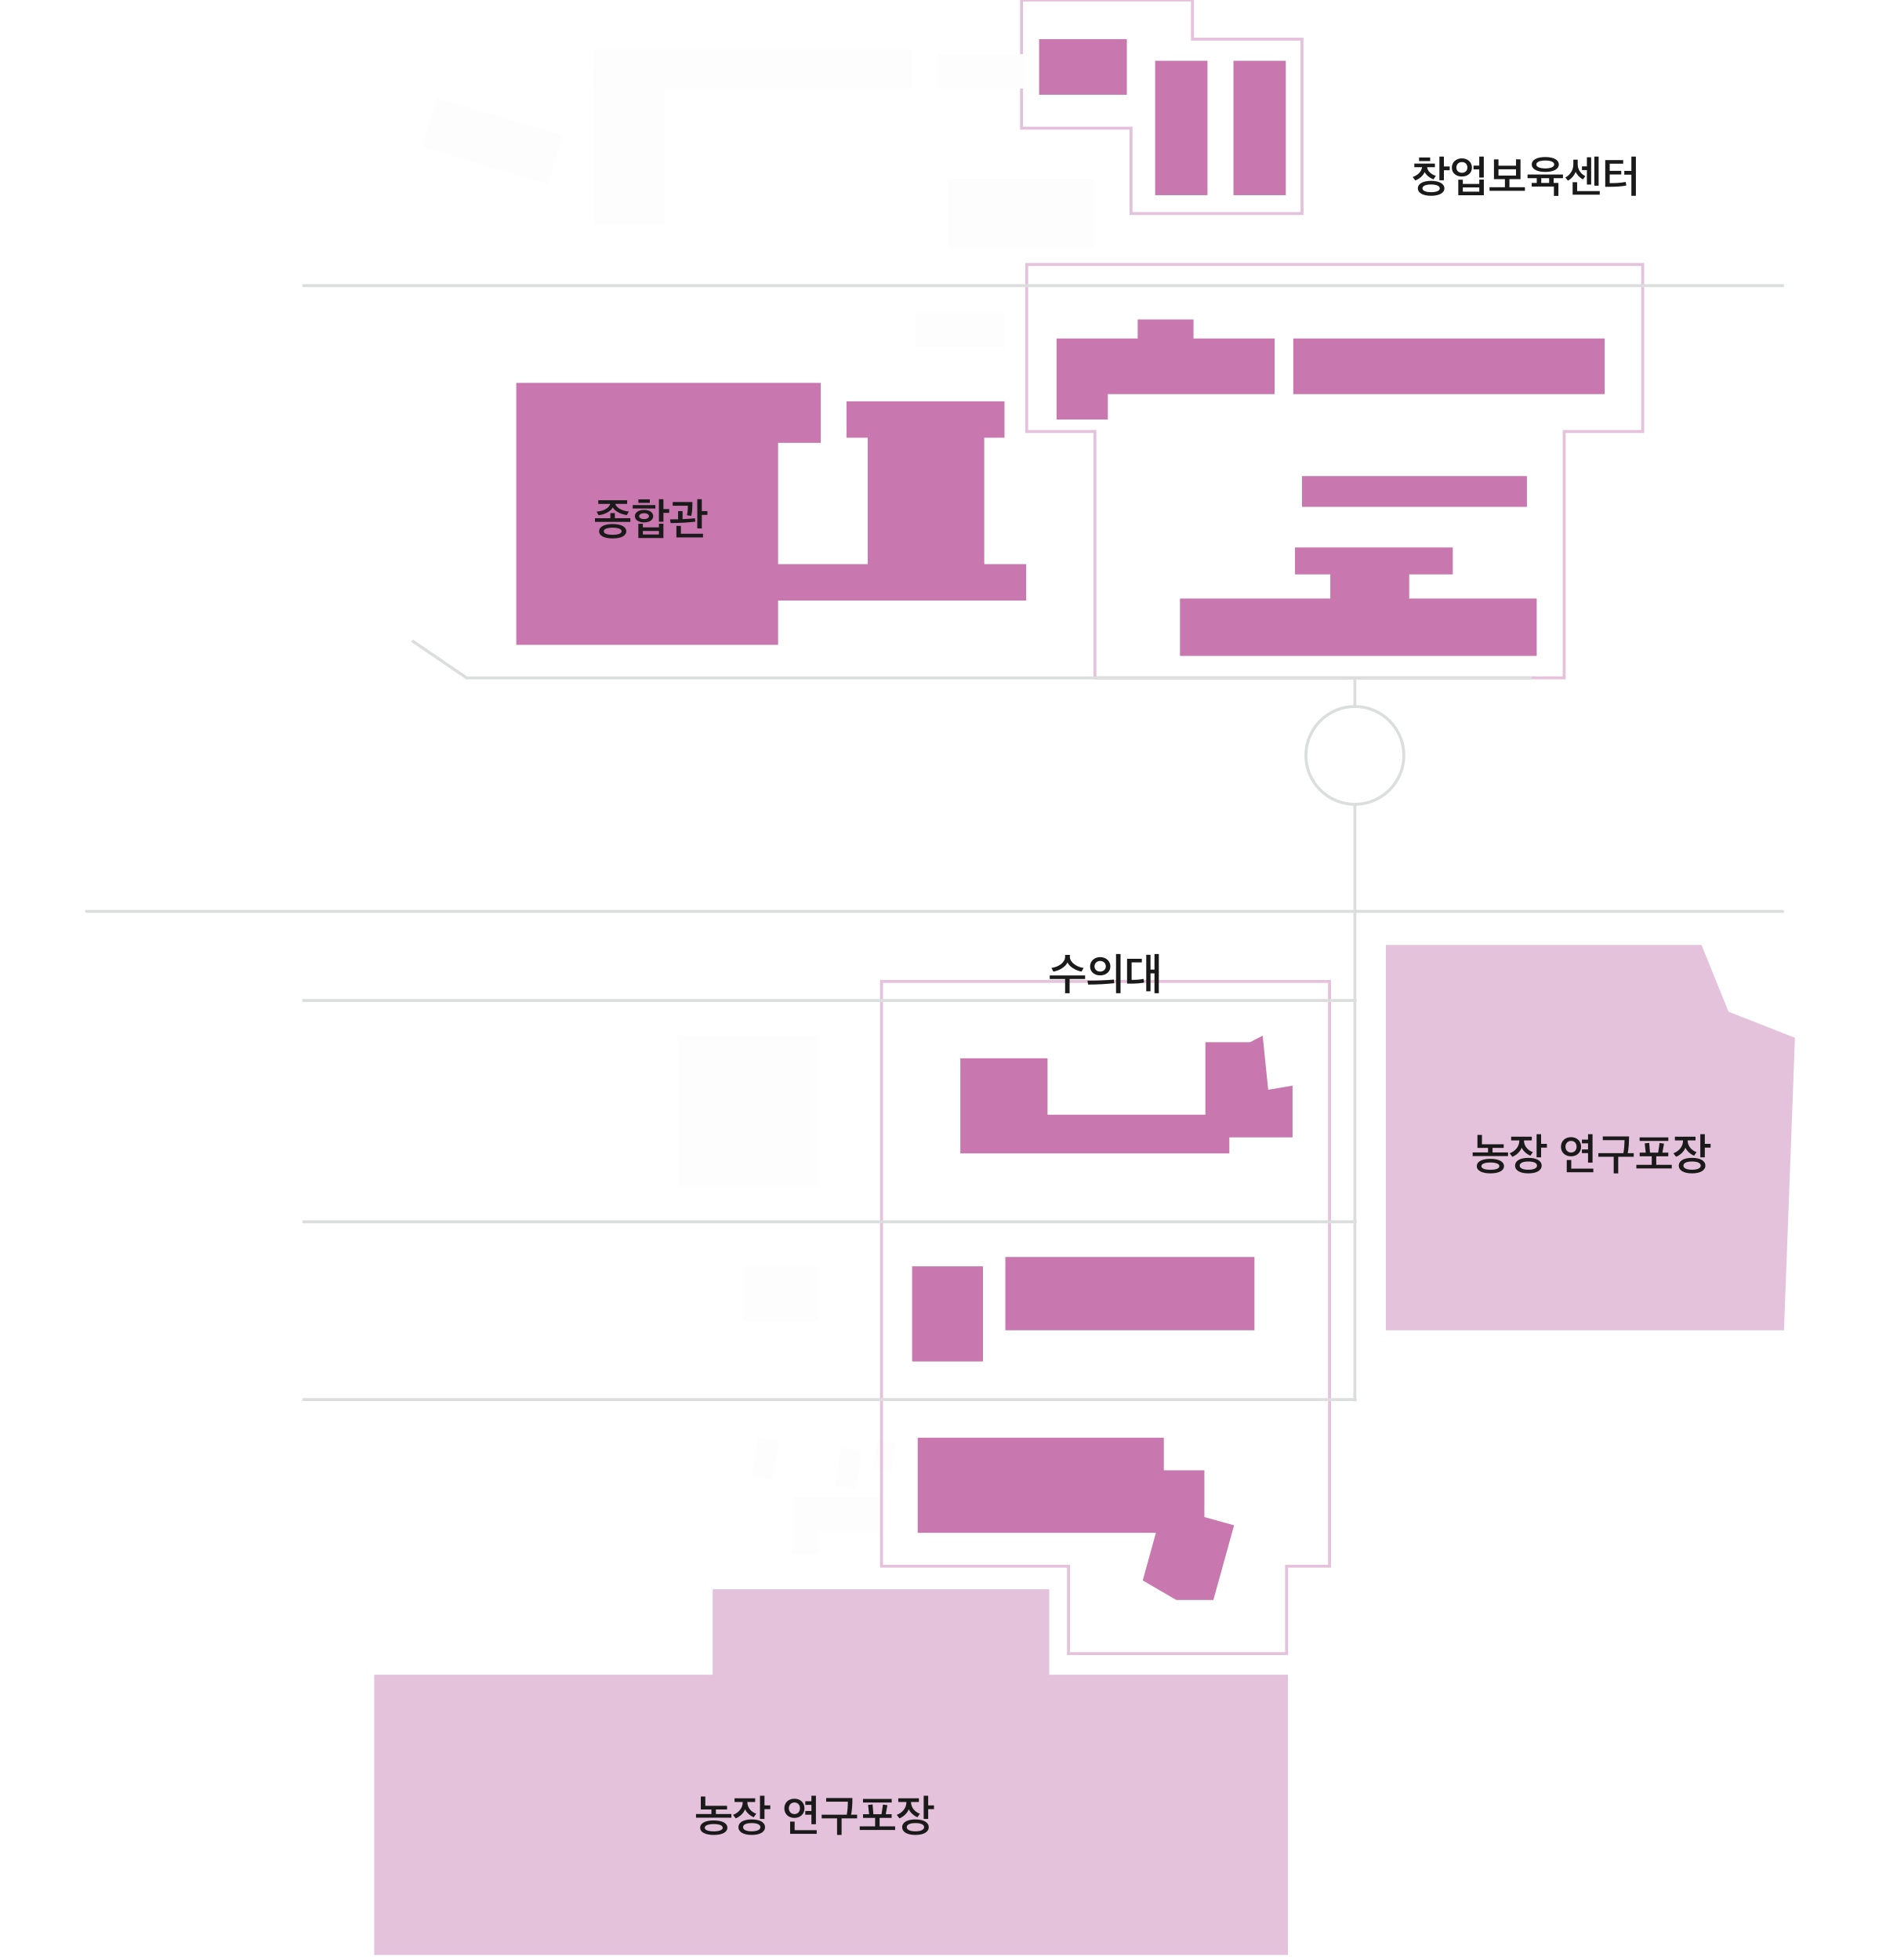
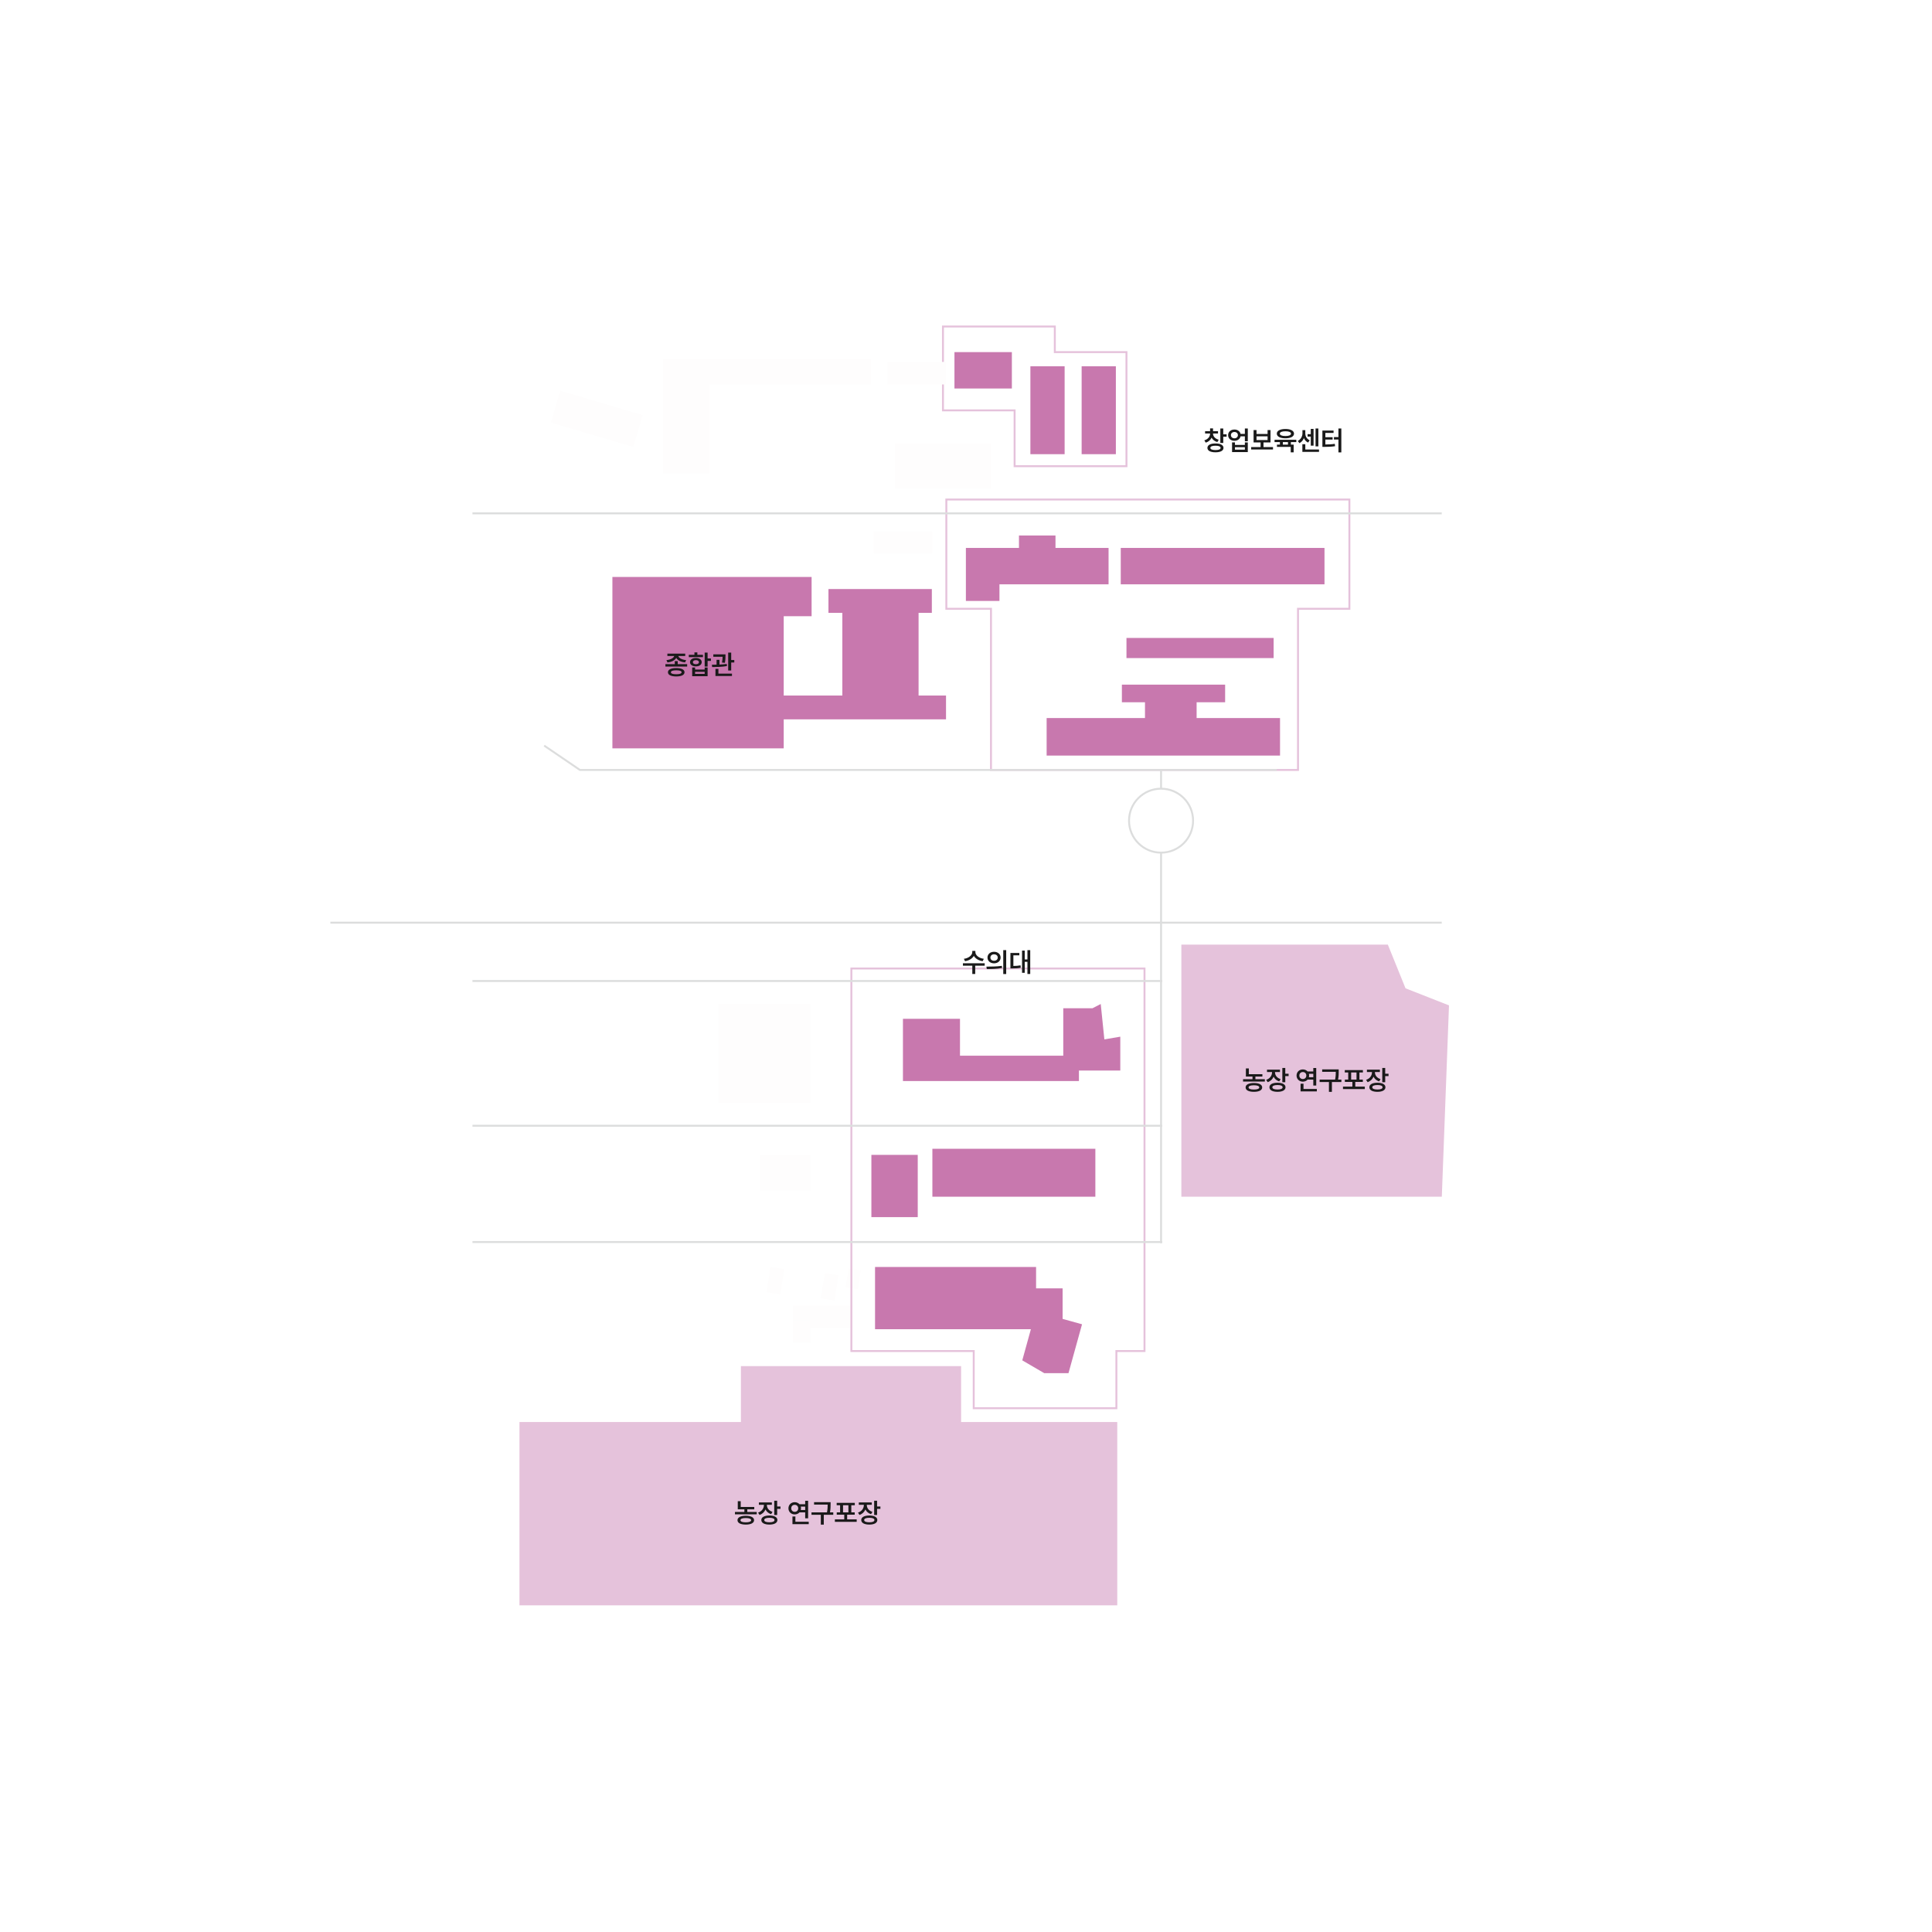
- <svg xmlns="http://www.w3.org/2000/svg" width="332" height="345" viewBox="0 0 332 345" fill="none">
-   <mask id="mask0_814_2705" style="mask-type:alpha" maskUnits="userSpaceOnUse" x="0" y="0" width="332" height="345">
-     <rect width="332" height="345" fill="#D9D9D9" />
+ <svg xmlns="http://www.w3.org/2000/svg" width="1000" height="1000" viewBox="0 0 1000 1000" fill="none">
+   <mask id="mask0_1038_600" style="mask-type:alpha" maskUnits="userSpaceOnUse" x="0" y="0" width="1000" height="1000">
+     <rect width="1000" height="1000" fill="#D9D9D9" />
  </mask>
-   <g mask="url(#mask0_814_2705)">
-     <path d="M155.191 263.477H139.443V269.542H155.191V263.477Z" fill="#FEFDFD" />
-     <path d="M148.029 254.716L146.971 261.507L150.668 262.083L151.726 255.293L148.029 254.716Z" fill="#FEFDFD" />
-     <path d="M154.435 253.505L153.648 258.545L156.923 259.057L157.709 254.016L154.435 253.505Z" fill="#FEFDFD" />
-     <path d="M234.064 275.684V172.749H155.189V275.684H188.113V291.07H226.5V275.684H234.064Z" stroke="#E5C2DB" stroke-width="0.52" stroke-miterlimit="10" />
-     <path d="M229.214 6.893H209.934V0H179.838V22.562H199.115V37.589H229.214V6.893Z" stroke="#E5C2DB" stroke-width="0.52" stroke-miterlimit="10" />
-     <path d="M289.198 75.954V46.553H180.746V75.954H192.757V119.319H275.374V75.954H289.198Z" stroke="#E5C2DB" stroke-width="0.52" stroke-miterlimit="10" />
-     <path d="M125.464 279.742V294.782H65.881V344.11H226.734V294.782H184.715V279.742H125.464Z" fill="#E5C2DB" />
-     <path d="M314.068 234.155H243.984V166.326H299.545L304.304 178.079L316 182.673L314.068 234.155Z" fill="#E5C2DB" />
-     <path d="M212.03 267.034V258.809H204.891V253.062H161.561V269.811H168.699H203.495L201.178 278.186L207.084 281.632H213.614L217.257 268.482L212.03 267.034Z" fill="#C878AE" />
-     <path d="M173.051 222.897H160.578V239.647H173.051V222.897Z" fill="#C878AE" />
-     <path d="M220.843 221.254H176.988V234.155H220.843V221.254Z" fill="#C878AE" />
-     <path d="M144.236 182.302H119.338V208.866H144.236V182.302Z" fill="#FEFDFD" />
-     <path d="M144.236 222.897H130.664V232.514H144.236V222.897Z" fill="#FEFDFD" />
-     <path d="M176.943 55.07H161.195V61.135H176.943V55.07Z" fill="#FEFDFD" />
-     <path d="M180.664 9.529H164.916V15.594H180.664V9.529Z" fill="#FEFDFD" />
-     <path d="M76.859 17.268L74.318 25.838L96.507 32.422L99.048 23.852L76.859 17.268Z" fill="#FEFDFD" />
-     <path d="M192.755 31.487H166.92V43.693H192.755V31.487Z" fill="#FEFDFD" />
-     <path d="M160.462 8.704H104.508V15.596H160.462V8.704Z" fill="#FEFDFD" />
-     <path d="M117.009 12.149H104.508V39.612H117.009V12.149Z" fill="#FEFDFD" />
-     <path d="M144.234 267.419H139.443V273.484H144.234V267.419Z" fill="#FEFDFD" />
-     <path d="M133.427 253.074L132.369 259.864L136.067 260.441L137.125 253.65L133.427 253.074Z" fill="#FEFDFD" />
-     <path d="M268.812 83.802H229.215V89.221H268.812V83.802Z" fill="#C878AE" />
-     <path d="M248.091 105.355V101.107H255.762V96.365H227.983V101.107H234.199V105.355H207.734V115.453H270.535V105.355H248.091Z" fill="#C878AE" />
-     <path d="M282.499 59.581H227.678V69.373H282.499V59.581Z" fill="#C878AE" />
-     <path d="M210.115 56.234H200.288V59.581H195.036H186.008V69.373V73.846H195.036V69.373H224.395V59.581H210.115V56.234Z" fill="#C878AE" />
-     <path d="M198.379 6.89H182.932V16.681H198.379V6.89Z" fill="#C878AE" />
-     <path d="M212.574 10.699H203.361V34.355H212.574V10.699Z" fill="#C878AE" />
-     <path d="M226.363 10.699H217.15V34.355H226.363V10.699Z" fill="#C878AE" />
-     <path d="M227.552 191.094L223.266 191.822L222.289 182.302L220.065 183.447H212.207V196.212H184.417V186.279H169.068V203.028H175.759H184.417H216.422V200.197H227.552V191.094Z" fill="#C878AE" />
-     <path d="M238.521 119.322V124.386M72.529 112.772L82.149 119.322H269.654M314.05 160.419H15M247.138 132.965C247.138 128.212 243.28 124.361 238.521 124.361C233.762 124.361 229.904 128.215 229.904 132.965C229.904 137.715 233.762 141.572 238.521 141.572C243.28 141.572 247.138 137.718 247.138 132.965Z" stroke="#DCDDDD" stroke-width="0.52" stroke-miterlimit="10" />
-     <path d="M314.052 50.277H53.234" stroke="#DCDDDD" stroke-width="0.52" stroke-miterlimit="10" />
-     <path d="M238.832 246.353H53.234" stroke="#DCDDDD" stroke-width="0.52" stroke-miterlimit="10" />
-     <path d="M238.832 215.061H53.234" stroke="#DCDDDD" stroke-width="0.52" stroke-miterlimit="10" />
-     <path d="M238.832 176.109H53.234" stroke="#DCDDDD" stroke-width="0.52" stroke-miterlimit="10" />
-     <path d="M238.52 141.57V246.665" stroke="#DCDDDD" stroke-width="0.52" stroke-miterlimit="10" />
-     <path d="M180.66 99.299H173.275V77.051H176.844V70.643H149.026V77.051H152.759V99.299H136.986V77.953H144.49V67.393H136.986H90.891V77.953V113.509H136.986V105.704H180.66V99.299Z" fill="#C878AE" />
-     <path d="M251.781 28.355H249.824V27.722H251.781V28.355ZM255.217 29.964H254.198V31.732H253.404V27.562H254.198V29.302H255.217V29.964ZM252.778 30.946L252.371 31.572C251.825 31.39 251.104 30.895 250.806 30.284C250.566 30.917 249.86 31.521 249.147 31.762L248.703 31.15C249.503 30.888 250.209 30.313 250.362 29.433H248.987V28.799H252.611V29.433H251.243C251.359 30.204 252.022 30.721 252.778 30.946ZM251.941 32.475C250.981 32.475 250.42 32.744 250.42 33.152C250.42 33.566 250.981 33.828 251.941 33.828C252.909 33.828 253.47 33.566 253.47 33.152C253.47 32.744 252.909 32.475 251.941 32.475ZM254.285 33.152C254.285 33.938 253.419 34.462 251.941 34.462C250.464 34.462 249.605 33.938 249.605 33.152C249.605 32.373 250.464 31.834 251.941 31.834C253.419 31.834 254.285 32.373 254.285 33.152Z" fill="#1A1A1A" />
-     <path d="M260.427 33.734V32.992H257.53V33.734H260.427ZM261.228 34.374H256.73V31.631H257.53V32.373H260.427V31.609H261.228V34.374ZM258.331 29.491C258.331 28.887 257.924 28.53 257.363 28.53C256.81 28.53 256.395 28.901 256.395 29.491C256.395 30.073 256.825 30.415 257.363 30.415C257.909 30.415 258.331 30.073 258.331 29.491ZM259.132 29.505C259.132 30.473 258.367 31.07 257.363 31.07C256.351 31.07 255.595 30.473 255.595 29.505C255.595 28.559 256.351 27.875 257.363 27.875C258.367 27.875 259.132 28.537 259.132 29.505ZM261.22 31.252H260.42V29.818H259.408V29.156H260.42V27.562H261.22V31.252Z" fill="#1A1A1A" />
-     <path d="M266.89 30.903V29.796H263.804V30.903H266.89ZM267.683 31.536H265.732V32.955H268.462V33.588H262.232V32.955H264.939V31.536H263.01V28.057H263.804V29.171H266.89V28.05H267.683V31.536Z" fill="#1A1A1A" />
-     <path d="M271.336 31.361V32.198H272.726V31.361H271.336ZM273.621 28.952C273.621 28.515 273.032 28.253 272.042 28.253C271.059 28.253 270.47 28.515 270.47 28.952C270.47 29.374 271.059 29.643 272.042 29.643C273.01 29.643 273.621 29.374 273.621 28.952ZM274.429 28.952C274.429 29.724 273.57 30.262 272.049 30.262C270.521 30.262 269.662 29.724 269.662 28.952C269.662 28.173 270.521 27.642 272.042 27.642C273.57 27.642 274.429 28.173 274.429 28.952ZM269.655 32.198H270.543V31.361H268.927V30.721H275.157V31.361H273.519V32.198H274.356V34.483H273.563V32.831H269.655V32.198Z" fill="#1A1A1A" />
-     <path d="M279.087 30.997L278.686 31.579C278.191 31.347 277.58 30.735 277.391 30.24C277.209 30.801 276.656 31.478 276.03 31.798C275.884 31.609 275.724 31.427 275.578 31.245C276.415 30.786 276.983 29.949 276.983 28.974V28.108H277.755V28.952C277.755 29.927 278.395 30.663 279.087 30.997ZM280.12 32.489H279.37V29.935H278.504V29.28H279.37V27.686H280.12V32.489ZM281.437 32.686H280.68V27.562H281.437V32.686ZM281.634 34.272H276.859V32.074H277.653V33.632H281.634V34.272Z" fill="#1A1A1A" />
-     <path d="M287.994 34.462H287.201V30.742H285.956V30.087H287.201V27.562H287.994V34.462ZM285.418 30.073V30.713H283.387V32.235C284.304 32.235 285.265 32.213 286.197 32.023L286.313 32.649C285.593 32.809 284.625 32.875 283.322 32.882H282.601V28.181H285.76V28.814H283.387V30.073H285.418Z" fill="#1A1A1A" />
-     <path d="M109.439 93.514C109.439 93.121 108.834 92.881 107.859 92.881C106.891 92.881 106.287 93.121 106.287 93.514C106.287 93.914 106.891 94.133 107.859 94.133C108.834 94.133 109.439 93.914 109.439 93.514ZM110.974 91.862H104.744V91.222H107.452V90.312H108.245V91.222H110.974V91.862ZM110.705 90.035L110.356 90.668C109.3 90.537 108.238 89.97 107.866 89.315C107.546 89.992 106.513 90.559 105.37 90.683L105.028 90.057C106.134 89.984 107.211 89.482 107.422 88.696H105.326V88.055H110.407V88.696H108.318C108.551 89.482 109.759 89.984 110.705 90.035ZM110.254 93.514C110.254 94.286 109.38 94.773 107.866 94.773C106.338 94.773 105.472 94.286 105.472 93.514C105.472 92.743 106.338 92.24 107.859 92.24C109.38 92.24 110.254 92.743 110.254 93.514Z" fill="#1A1A1A" />
-     <path d="M116.003 94.075V93.463H113.172V94.075H116.003ZM116.796 94.708H112.378V92.197H113.172V92.83H116.003V92.182H116.796V94.708ZM117.808 90.268H116.796V91.833H116.003V87.866H116.796V89.606H117.808V90.268ZM112.386 88.514V87.895H114.402V88.514H112.386ZM114.249 90.858C114.249 90.53 113.834 90.326 113.39 90.326C112.939 90.326 112.517 90.53 112.517 90.858C112.517 91.185 112.946 91.374 113.39 91.374C113.834 91.374 114.249 91.185 114.249 90.858ZM114.991 90.858C114.991 91.491 114.373 91.957 113.39 91.957C112.4 91.957 111.774 91.491 111.774 90.858C111.774 90.217 112.393 89.751 113.39 89.751C114.373 89.751 114.991 90.217 114.991 90.858ZM115.377 89.511H111.388V88.907H115.377V89.511Z" fill="#1A1A1A" />
-     <path d="M124.539 90.625H123.55V93.012H122.756V87.866H123.55V89.97H124.539V90.625ZM123.761 94.591H119.081V92.568H119.874V93.951H123.761V94.591ZM122.349 91.222L122.414 91.818C121.104 91.993 119.561 92.058 118.069 92.073L117.953 91.418C118.36 91.418 118.877 91.425 119.379 91.411V89.97H120.165V91.382H120.18C120.871 91.36 121.861 91.287 122.349 91.222ZM118.433 88.368H121.897C121.89 89.409 121.854 90.224 121.694 90.807L120.937 90.698C121.039 90.275 121.104 89.606 121.097 89.016H118.433V88.368Z" fill="#1A1A1A" />
-     <path d="M190.771 170.371L190.407 171.019C189.388 170.844 188.268 170.174 187.926 169.403C187.62 170.174 186.499 170.837 185.451 171.026L185.102 170.371C186.324 170.233 187.511 169.425 187.511 168.428V168.086H188.348V168.428C188.348 169.425 189.658 170.269 190.771 170.371ZM188.304 174.832H187.511V172.329H184.803V171.695H191.033V172.329H188.304V174.832Z" fill="#1A1A1A" />
-     <path d="M196.091 172.423L196.149 173.064C194.672 173.224 193.187 173.297 191.564 173.304L191.448 172.62C192.175 172.627 192.932 172.627 193.733 172.583C194.723 172.54 195.494 172.489 196.091 172.423ZM197.27 167.925V174.825H196.477V167.925H197.27ZM194.679 170.109C194.679 169.512 194.228 169.148 193.675 169.148C193.136 169.148 192.685 169.541 192.685 170.109C192.685 170.662 193.143 171.019 193.675 171.019C194.213 171.019 194.679 170.662 194.679 170.109ZM195.48 170.116C195.48 171.07 194.686 171.688 193.675 171.688C192.67 171.688 191.906 171.055 191.906 170.116C191.906 169.17 192.678 168.471 193.675 168.471C194.694 168.471 195.48 169.148 195.48 170.116Z" fill="#1A1A1A" />
-     <path d="M201.316 172.307L201.418 172.947C200.843 173.078 199.948 173.137 199.111 173.137H198.419V168.762H201.018V169.403C200.421 169.403 199.81 169.396 199.22 169.396V172.481C200.086 172.481 200.792 172.423 201.316 172.307ZM204.009 174.825H203.245V171.332H202.546V174.49H201.796V168.064H202.546V170.669H203.245V167.925H204.009V174.825Z" fill="#1A1A1A" />
-     <path d="M263.96 205.27C263.96 204.863 263.356 204.623 262.373 204.623C261.405 204.623 260.794 204.863 260.794 205.27C260.794 205.678 261.405 205.904 262.373 205.904C263.356 205.904 263.96 205.678 263.96 205.27ZM264.724 202.053H262.759V202.854H265.488V203.495H259.258V202.854H261.966V202.053H260.102V199.768H260.896V201.413H264.724V202.053ZM264.775 205.263C264.775 206.035 263.916 206.537 262.38 206.537C260.845 206.537 259.986 206.035 259.986 205.263C259.986 204.492 260.845 203.982 262.373 203.982C263.916 203.982 264.775 204.492 264.775 205.263Z" fill="#1A1A1A" />
-     <path d="M270.59 205.176C270.59 204.71 270.022 204.448 269.054 204.448C268.1 204.448 267.54 204.71 267.54 205.176C267.54 205.627 268.1 205.896 269.054 205.896C270.022 205.896 270.59 205.627 270.59 205.176ZM272.329 202.003H271.31V203.72H270.517V199.637H271.31V201.34H272.329V202.003ZM266.041 200.736V200.081H269.672V200.736H268.29V200.758C268.29 201.777 269.054 202.541 269.854 202.796L269.418 203.422C268.843 203.196 268.18 202.65 267.882 202.01C267.678 202.679 266.943 203.356 266.244 203.618L265.779 203C266.747 202.643 267.474 201.813 267.474 200.794V200.736H266.041ZM271.405 205.176C271.405 205.998 270.539 206.537 269.054 206.537C267.584 206.537 266.725 205.998 266.725 205.176C266.725 204.339 267.584 203.807 269.054 203.807C270.539 203.807 271.405 204.339 271.405 205.176Z" fill="#1A1A1A" />
-     <path d="M277.556 201.85C277.556 201.246 277.185 200.823 276.581 200.823C275.991 200.823 275.598 201.267 275.598 201.85C275.598 202.417 275.991 202.869 276.581 202.869C277.185 202.869 277.556 202.417 277.556 201.85ZM278.349 201.85C278.349 202.832 277.636 203.538 276.581 203.538C275.526 203.538 274.805 202.839 274.805 201.857C274.805 200.874 275.518 200.161 276.581 200.161C277.636 200.161 278.349 200.867 278.349 201.85ZM280.504 206.34H275.824V204.186H276.617V205.7H280.504V206.34ZM278.488 202.97L278.502 202.323H279.572V201.246H278.502L278.488 200.598H279.572V199.637H280.365V204.644H279.572V202.97H278.488Z" fill="#1A1A1A" />
-     <path d="M282.17 200.037H286.791C286.791 201.187 286.726 202.155 286.559 202.978H287.614V203.618H284.885V206.537H284.091V203.618H281.384V202.978H285.794C285.925 202.366 285.984 201.486 285.991 200.685H282.17V200.037Z" fill="#1A1A1A" />
-     <path d="M293.705 200.831H288.654V200.198H293.705V200.831ZM293.698 203.531H291.58V205.03H294.309V205.663H288.079V205.03H290.787V203.531H288.661V202.89H289.731L289.549 201.253L290.343 201.173L290.481 202.89H291.915L292.169 201.187L292.948 201.304L292.664 202.89H293.698V203.531Z" fill="#1A1A1A" />
-     <path d="M299.411 205.176C299.411 204.71 298.843 204.448 297.875 204.448C296.921 204.448 296.361 204.71 296.361 205.176C296.361 205.627 296.921 205.896 297.875 205.896C298.843 205.896 299.411 205.627 299.411 205.176ZM301.15 202.003H300.131V203.72H299.338V199.637H300.131V201.34H301.15V202.003ZM294.862 200.736V200.081H298.493V200.736H297.111V200.758C297.111 201.777 297.875 202.541 298.675 202.796L298.239 203.422C297.664 203.196 297.001 202.65 296.703 202.01C296.499 202.679 295.764 203.356 295.065 203.618L294.6 203C295.568 202.643 296.295 201.813 296.295 200.794V200.736H294.862ZM300.226 205.176C300.226 205.998 299.36 206.537 297.875 206.537C296.405 206.537 295.546 205.998 295.546 205.176C295.546 204.339 296.405 203.807 297.875 203.807C299.36 203.807 300.226 204.339 300.226 205.176Z" fill="#1A1A1A" />
-     <path d="M127.235 321.72C127.235 321.312 126.631 321.072 125.649 321.072C124.681 321.072 124.069 321.312 124.069 321.72C124.069 322.128 124.681 322.353 125.649 322.353C126.631 322.353 127.235 322.128 127.235 321.72ZM128 318.503H126.035V319.304H128.764V319.944H122.534V319.304H125.241V318.503H123.378V316.218H124.171V317.863H128V318.503ZM128.051 321.713C128.051 322.484 127.192 322.986 125.656 322.986C124.12 322.986 123.262 322.484 123.262 321.713C123.262 320.941 124.12 320.432 125.649 320.432C127.192 320.432 128.051 320.941 128.051 321.713Z" fill="#1A1A1A" />
-     <path d="M133.865 321.625C133.865 321.16 133.298 320.898 132.33 320.898C131.376 320.898 130.816 321.16 130.816 321.625C130.816 322.077 131.376 322.346 132.33 322.346C133.298 322.346 133.865 322.077 133.865 321.625ZM135.605 318.452H134.586V320.17H133.792V316.087H134.586V317.79H135.605V318.452ZM129.316 317.186V316.531H132.948V317.186H131.565V317.208C131.565 318.227 132.33 318.991 133.13 319.245L132.693 319.871C132.118 319.646 131.456 319.1 131.158 318.459C130.954 319.129 130.219 319.806 129.52 320.068L129.054 319.449C130.022 319.093 130.75 318.263 130.75 317.244V317.186H129.316ZM134.68 321.625C134.68 322.448 133.814 322.986 132.33 322.986C130.859 322.986 130.001 322.448 130.001 321.625C130.001 320.788 130.859 320.257 132.33 320.257C133.814 320.257 134.68 320.788 134.68 321.625Z" fill="#1A1A1A" />
-     <path d="M140.832 318.299C140.832 317.695 140.461 317.273 139.856 317.273C139.267 317.273 138.874 317.717 138.874 318.299C138.874 318.867 139.267 319.318 139.856 319.318C140.461 319.318 140.832 318.867 140.832 318.299ZM141.625 318.299C141.625 319.282 140.912 319.988 139.856 319.988C138.801 319.988 138.081 319.289 138.081 318.307C138.081 317.324 138.794 316.611 139.856 316.611C140.912 316.611 141.625 317.317 141.625 318.299ZM143.779 322.79H139.1V320.636H139.893V322.149H143.779V322.79ZM141.763 319.42L141.778 318.772H142.848V317.695H141.778L141.763 317.047H142.848V316.087H143.641V321.094H142.848V319.42H141.763Z" fill="#1A1A1A" />
-     <path d="M145.446 316.487H150.067C150.067 317.637 150.002 318.605 149.834 319.427H150.89V320.068H148.16V322.986H147.367V320.068H144.659V319.427H149.07C149.201 318.816 149.259 317.935 149.267 317.135H145.446V316.487Z" fill="#1A1A1A" />
-     <path d="M156.981 317.28H151.93V316.647H156.981V317.28ZM156.973 319.981H154.856V321.48H157.585V322.113H151.355V321.48H154.062V319.981H151.937V319.34H153.007L152.825 317.702L153.618 317.622L153.757 319.34H155.19L155.445 317.637L156.224 317.753L155.94 319.34H156.973V319.981Z" fill="#1A1A1A" />
-     <path d="M162.686 321.625C162.686 321.16 162.118 320.898 161.151 320.898C160.197 320.898 159.637 321.16 159.637 321.625C159.637 322.077 160.197 322.346 161.151 322.346C162.118 322.346 162.686 322.077 162.686 321.625ZM164.426 318.452H163.407V320.17H162.613V316.087H163.407V317.79H164.426V318.452ZM158.137 317.186V316.531H161.769V317.186H160.386V317.208C160.386 318.227 161.151 318.991 161.951 319.245L161.514 319.871C160.939 319.646 160.277 319.1 159.979 318.459C159.775 319.129 159.04 319.806 158.341 320.068L157.875 319.449C158.843 319.093 159.571 318.263 159.571 317.244V317.186H158.137ZM163.501 321.625C163.501 322.448 162.635 322.986 161.151 322.986C159.68 322.986 158.822 322.448 158.822 321.625C158.822 320.788 159.68 320.257 161.151 320.257C162.635 320.257 163.501 320.788 163.501 321.625Z" fill="#1A1A1A" />
+   <g mask="url(#mask0_1038_600)">
+     <path d="M440.667 675.818H410.375V687.485H440.667V675.818Z" fill="#FEFDFD" />
+     <path d="M426.891 658.967L424.855 672.029L431.968 673.138L434.003 660.076L426.891 658.967Z" fill="#FEFDFD" />
+     <path d="M439.212 656.637L437.699 666.333L443.998 667.317L445.511 657.621L439.212 656.637Z" fill="#FEFDFD" />
+     <path d="M592.389 699.299V501.295H440.668V699.299H503.998V728.896H577.84V699.299H592.389Z" stroke="#E5C2DB" stroke-miterlimit="10" />
+     <path d="M583.057 182.258H545.97V169H488.078V212.401H525.16V241.305H583.057V182.258Z" stroke="#E5C2DB" stroke-miterlimit="10" />
+     <path d="M698.44 315.104V258.549H489.824V315.104H512.929V398.52H671.848V315.104H698.44Z" stroke="#E5C2DB" stroke-miterlimit="10" />
+     <path d="M383.487 707.105V736.037H268.875V830.924H578.289V736.037H497.462V707.105H383.487Z" fill="#E5C2DB" />
+     <path d="M746.281 619.416H611.469V488.941H718.343L727.498 511.549L749.997 520.387L746.281 619.416Z" fill="#E5C2DB" />
+     <path d="M550.004 682.661V666.84H536.272V655.784H452.922V688.003H466.654H533.586L529.128 704.113L540.49 710.742H553.05L560.058 685.447L550.004 682.661Z" fill="#C878AE" />
+     <path d="M475.02 597.762H451.027V629.981H475.02V597.762Z" fill="#C878AE" />
+     <path d="M566.956 594.601H482.598V619.417H566.956V594.601Z" fill="#C878AE" />
+     <path d="M419.596 519.673H371.703V570.771H419.596V519.673Z" fill="#FEFDFD" />
+     <path d="M419.595 597.762H393.488V616.259H419.595V597.762Z" fill="#FEFDFD" />
+     <path d="M482.511 274.932H452.219V286.598H482.511V274.932Z" fill="#FEFDFD" />
+     <path d="M489.667 187.329H459.375V198.996H489.667V187.329Z" fill="#FEFDFD" />
+     <path d="M289.989 202.217L285.102 218.702L327.783 231.367L332.67 214.882L289.989 202.217Z" fill="#FEFDFD" />
+     <path d="M512.927 229.568H463.23V253.049H512.927V229.568Z" fill="#FEFDFD" />
+     <path d="M450.807 185.742H343.176V199.001H450.807V185.742Z" fill="#FEFDFD" />
+     <path d="M367.223 192.371H343.176V245.198H367.223V192.371Z" fill="#FEFDFD" />
+     <path d="M419.59 683.402H410.375V695.069H419.59V683.402Z" fill="#FEFDFD" />
+     <path d="M398.805 655.807L396.77 668.869L403.882 669.978L405.917 656.916L398.805 655.807Z" fill="#FEFDFD" />
+     <path d="M659.227 330.2H583.059V340.624H659.227V330.2Z" fill="#C878AE" />
+     <path d="M619.367 371.66V363.488H634.123V354.367H580.689V363.488H592.644V371.66H541.738V391.084H662.541V371.66H619.367Z" fill="#C878AE" />
+     <path d="M685.554 283.61H580.102V302.446H685.554V283.61Z" fill="#C878AE" />
+     <path d="M546.318 277.172H527.415V283.61H517.312H499.945V302.446V311.048H517.312V302.446H573.787V283.61H546.318V277.172Z" fill="#C878AE" />
+     <path d="M523.742 182.253H494.027V201.088H523.742V182.253Z" fill="#C878AE" />
+     <path d="M551.049 189.58H533.328V235.085H551.049V189.58Z" fill="#C878AE" />
+     <path d="M577.572 189.58H559.852V235.085H577.572V189.58Z" fill="#C878AE" />
+     <path d="M579.861 536.584L571.617 537.985L569.737 519.673L565.459 521.875H550.343V546.43H496.887V527.322H467.363V559.541H480.234H496.887H558.451V554.095H579.861V536.584Z" fill="#C878AE" />
+     <path d="M600.96 398.526V408.268M281.661 385.927L300.167 398.526H660.846M746.246 477.58H171M617.537 424.77C617.537 415.627 610.115 408.219 600.96 408.219C591.806 408.219 584.384 415.633 584.384 424.77C584.384 433.907 591.806 441.326 600.96 441.326C610.115 441.326 617.537 433.912 617.537 424.77Z" stroke="#DCDDDD" stroke-miterlimit="10" />
+     <path d="M746.247 265.713H244.543" stroke="#DCDDDD" stroke-miterlimit="10" />
+     <path d="M601.559 642.88H244.547" stroke="#DCDDDD" stroke-miterlimit="10" />
+     <path d="M601.559 582.688H244.547" stroke="#DCDDDD" stroke-miterlimit="10" />
+     <path d="M601.559 507.761H244.547" stroke="#DCDDDD" stroke-miterlimit="10" />
+     <path d="M600.957 441.321V643.48" stroke="#DCDDDD" stroke-miterlimit="10" />
+     <path d="M489.659 360.01H475.453V317.214H482.319V304.888H428.808V317.214H435.99V360.01H405.649V318.948H420.084V298.635H405.649H316.98V318.948V387.344H405.649V372.33H489.659V360.01Z" fill="#C878AE" />
+     <path d="M627.854 224.42C627.854 225.773 628.852 227.072 630.793 227.605L630.096 228.809C628.681 228.419 627.676 227.578 627.115 226.525C626.575 227.722 625.55 228.665 624.094 229.109L623.355 227.92C625.297 227.359 626.336 225.938 626.336 224.42V224.365H623.752V223.162H626.336V221.727H627.867V223.162H630.438V224.365H627.854V224.42ZM633.158 221.781V224.803H634.881V226.047H633.158V229.273H631.641V221.781H633.158ZM629.139 229.533C631.709 229.533 633.268 230.367 633.281 231.83C633.268 233.279 631.709 234.113 629.139 234.113C626.541 234.113 624.955 233.279 624.955 231.83C624.955 230.367 626.541 229.533 629.139 229.533ZM629.139 230.709C627.43 230.709 626.473 231.078 626.473 231.83C626.473 232.568 627.43 232.951 629.139 232.951C630.834 232.951 631.777 232.568 631.777 231.83C631.777 231.078 630.834 230.709 629.139 230.709Z" fill="#1A1A1A" />
+     <path d="M638.941 222.328C640.541 222.314 641.799 223.237 642.113 224.598H644.342V221.781H645.859V228.412H644.342V225.828H642.127C641.819 227.216 640.548 228.152 638.941 228.152C637.041 228.152 635.674 226.936 635.674 225.227C635.674 223.545 637.041 222.314 638.941 222.328ZM638.941 223.6C637.875 223.6 637.123 224.229 637.123 225.227C637.123 226.211 637.875 226.867 638.941 226.867C639.98 226.867 640.719 226.211 640.732 225.227C640.719 224.229 639.98 223.6 638.941 223.6ZM639.215 228.986V230.299H644.342V228.986H645.859V233.99H637.711V228.986H639.215ZM639.215 232.76H644.342V231.475H639.215V232.76Z" fill="#1A1A1A" />
+     <path d="M658.902 231.406V232.65H647.609V231.406H652.477V229H648.854V222.602H650.371V224.625H656.1V222.602H657.617V229H653.98V231.406H658.902ZM650.371 227.77H656.1V225.842H650.371V227.77Z" fill="#1A1A1A" />
+     <path d="M670.975 227.619V228.836H668.158V230.121H669.594V234.141H668.076V231.311H660.953V230.121H662.484V228.836H659.709V227.619H670.975ZM665.328 222.041C668.035 222.041 669.771 222.957 669.785 224.447C669.771 225.951 668.035 226.867 665.328 226.867C662.621 226.867 660.871 225.951 660.871 224.447C660.871 222.957 662.621 222.041 665.328 222.041ZM665.328 223.23C663.523 223.23 662.443 223.668 662.457 224.447C662.443 225.254 663.523 225.691 665.328 225.691C667.133 225.691 668.213 225.254 668.213 224.447C668.213 223.668 667.133 223.23 665.328 223.23ZM664.002 230.121H666.654V228.836H664.002V230.121Z" fill="#1A1A1A" />
+     <path d="M682.377 221.781V231.037H680.928V221.781H682.377ZM679.902 222V230.668H678.453V225.965H676.799V224.721H678.453V222H679.902ZM682.719 232.664V233.895H674.105V229.93H675.623V232.664H682.719ZM675.623 224.311C675.623 225.746 676.334 227.195 677.906 227.893L677.059 229.068C676.02 228.59 675.309 227.756 674.898 226.744C674.461 227.879 673.688 228.836 672.561 229.369L671.727 228.221C673.367 227.428 674.146 225.773 674.146 224.311V222.629H675.623V224.311Z" fill="#1A1A1A" />
+     <path d="M694.271 221.781V234.154H692.768V227.482H690.443V226.252H692.768V221.781H694.271ZM690.252 222.848V224.092H686V226.307H689.76V227.51H686V230.053C687.88 230.046 689.288 229.984 690.881 229.725L691.031 230.955C689.227 231.229 687.654 231.297 685.439 231.311H684.469V222.848H690.252Z" fill="#1A1A1A" />
+     <path d="M350.781 342.197V343.77H355.676V345H344.41V343.77H349.277V342.197H350.781ZM350.029 345.793C352.709 345.793 354.295 346.559 354.309 347.953C354.295 349.348 352.709 350.127 350.029 350.127C347.336 350.127 345.723 349.348 345.723 347.953C345.723 346.559 347.336 345.793 350.029 345.793ZM350.029 346.955C348.211 346.955 347.254 347.297 347.268 347.953C347.254 348.637 348.211 348.979 350.029 348.979C351.807 348.979 352.777 348.637 352.791 347.953C352.777 347.297 351.807 346.955 350.029 346.955ZM354.664 338.328V339.545H351.109C351.355 340.55 352.839 341.452 355.143 341.678L354.596 342.867C352.354 342.642 350.699 341.767 350.029 340.516C349.359 341.767 347.719 342.642 345.477 342.867L344.943 341.678C347.227 341.452 348.71 340.557 348.963 339.545H345.436V338.328H354.664Z" fill="#1A1A1A" />
+     <path d="M366.258 337.781V340.83H367.98V342.088H366.258V345H364.74V337.781H366.258ZM359.777 345.492V346.559H364.74V345.492H366.258V349.99H358.273V345.492H359.777ZM359.777 348.787H364.74V347.734H359.777V348.787ZM363.852 338.93V340.146H356.523V338.93H359.436V337.686H360.953V338.93H363.852ZM360.188 340.57C361.979 340.57 363.195 341.432 363.209 342.744C363.195 344.057 361.979 344.918 360.188 344.918C358.383 344.918 357.152 344.057 357.152 342.744C357.152 341.432 358.383 340.57 360.188 340.57ZM360.188 341.691C359.244 341.691 358.629 342.088 358.629 342.744C358.629 343.414 359.244 343.797 360.188 343.797C361.131 343.797 361.76 343.414 361.76 342.744C361.76 342.088 361.131 341.691 360.188 341.691Z" fill="#1A1A1A" />
+     <path d="M375.514 338.697V339.436C375.5 340.283 375.5 341.5 375.213 343.072L373.709 342.936C373.948 341.657 373.996 340.714 374.023 339.955H369.211V338.697H375.514ZM372.396 341.514V343.975C373.675 343.927 374.987 343.831 376.184 343.66L376.266 344.754C373.695 345.219 370.783 345.26 368.609 345.273L368.473 344.057C369.204 344.05 370.024 344.043 370.893 344.029V341.514H372.396ZM378.467 337.781V341.637H380.066V342.908H378.467V347.037H376.908V337.781H378.467ZM378.863 348.664V349.895H370.318V346.217H371.85V348.664H378.863Z" fill="#1A1A1A" />
+     <path d="M504.85 492.807C504.85 494.365 506.586 495.938 509.225 496.279L508.623 497.51C506.524 497.195 504.856 496.163 504.057 494.762C503.243 496.163 501.582 497.195 499.504 497.51L498.902 496.279C501.514 495.938 503.25 494.365 503.25 492.807V492.178H504.85V492.807ZM509.676 498.576V499.834H504.768V504.141H503.264V499.834H498.41V498.576H509.676Z" fill="#1A1A1A" />
+     <path d="M514.516 492.643C516.471 492.629 517.906 493.873 517.92 495.623C517.906 497.387 516.471 498.617 514.516 498.617C512.574 498.617 511.125 497.387 511.125 495.623C511.125 493.873 512.574 492.629 514.516 492.643ZM514.516 493.955C513.436 493.955 512.629 494.598 512.629 495.623C512.629 496.662 513.436 497.291 514.516 497.291C515.609 497.291 516.43 496.662 516.43 495.623C516.43 494.598 515.609 493.955 514.516 493.955ZM520.805 491.781V504.154H519.287V491.781H520.805ZM510.564 500.326C512.793 500.326 515.883 500.299 518.549 499.916L518.672 501.023C515.896 501.557 512.93 501.57 510.756 501.57L510.564 500.326Z" fill="#1A1A1A" />
+     <path d="M533.246 491.781V504.141H531.797V497.838H530.402V503.512H529.008V492.014H530.402V496.621H531.797V491.781H533.246ZM527.613 493.244V494.475H524.523V499.971C525.87 499.957 526.978 499.889 528.229 499.656L528.338 500.9C526.848 501.201 525.549 501.242 523.826 501.256H522.992V493.244H527.613Z" fill="#1A1A1A" />
+     <path d="M653.404 555.994V557.225H649.795V558.578H654.689V559.822H643.41V558.578H648.291V557.225H644.873V553H646.391V555.994H653.404ZM649.029 560.561C651.695 560.574 653.295 561.395 653.309 562.844C653.295 564.293 651.695 565.127 649.029 565.127C646.336 565.127 644.723 564.293 644.723 562.844C644.723 561.395 646.336 560.574 649.029 560.561ZM649.029 561.736C647.225 561.736 646.254 562.119 646.268 562.844C646.254 563.555 647.225 563.951 649.029 563.951C650.793 563.951 651.777 563.555 651.791 562.844C651.777 562.119 650.793 561.736 649.029 561.736Z" fill="#1A1A1A" />
+     <path d="M659.939 555.01C659.939 556.527 660.924 557.949 662.852 558.537L662.127 559.727C660.739 559.296 659.755 558.414 659.215 557.293C658.668 558.592 657.622 559.624 656.139 560.123L655.373 558.92C657.369 558.264 658.408 556.664 658.408 555.023V554.873H655.797V553.643H662.51V554.873H659.939V555.01ZM665.258 552.781V555.748H666.98V556.992H665.258V560.15H663.74V552.781H665.258ZM661.238 560.424C663.795 560.424 665.367 561.285 665.381 562.762C665.367 564.252 663.795 565.127 661.238 565.127C658.654 565.127 657.055 564.252 657.055 562.762C657.055 561.285 658.654 560.424 661.238 560.424ZM661.238 561.613C659.543 561.613 658.572 562.01 658.572 562.762C658.572 563.527 659.543 563.938 661.238 563.938C662.934 563.938 663.877 563.527 663.877 562.762C663.877 562.01 662.934 561.613 661.238 561.613Z" fill="#1A1A1A" />
+     <path d="M681.281 552.795V561.859H679.764V558.797H676.824C676.229 559.46 675.354 559.863 674.363 559.863C672.504 559.863 671.096 558.523 671.096 556.705C671.096 554.859 672.504 553.533 674.363 553.533C675.348 553.533 676.216 553.93 676.811 554.586H679.764V552.795H681.281ZM681.596 563.664V564.895H673.174V560.93H674.691V563.664H681.596ZM674.363 554.887C673.297 554.887 672.545 555.598 672.545 556.705C672.545 557.799 673.297 558.51 674.363 558.51C675.375 558.51 676.141 557.799 676.154 556.705C676.141 555.598 675.375 554.887 674.363 554.887ZM677.48 555.816C677.556 556.097 677.604 556.391 677.604 556.705C677.604 557.006 677.562 557.293 677.494 557.566H679.764V555.816H677.48Z" fill="#1A1A1A" />
+     <path d="M692.916 553.533V554.641C692.916 555.796 692.916 557.061 692.588 558.811H694.297V560.041H689.389V565.154H687.857V560.041H683.031V558.811H691.043C691.385 557.129 691.398 555.871 691.398 554.764H684.357V553.533H692.916Z" fill="#1A1A1A" />
+     <path d="M706.424 562.434V563.705H695.131V562.434H699.984V560H696.102V558.797H697.838V555.105H696.061V553.875H705.439V555.105H703.635V558.797H705.398V560H701.488V562.434H706.424ZM699.355 558.797H702.131V555.105H699.355V558.797Z" fill="#1A1A1A" />
+     <path d="M711.66 555.01C711.66 556.527 712.645 557.949 714.572 558.537L713.848 559.727C712.46 559.296 711.476 558.414 710.936 557.293C710.389 558.592 709.343 559.624 707.859 560.123L707.094 558.92C709.09 558.264 710.129 556.664 710.129 555.023V554.873H707.518V553.643H714.23V554.873H711.66V555.01ZM716.979 552.781V555.748H718.701V556.992H716.979V560.15H715.461V552.781H716.979ZM712.959 560.424C715.516 560.424 717.088 561.285 717.102 562.762C717.088 564.252 715.516 565.127 712.959 565.127C710.375 565.127 708.775 564.252 708.775 562.762C708.775 561.285 710.375 560.424 712.959 560.424ZM712.959 561.613C711.264 561.613 710.293 562.01 710.293 562.762C710.293 563.527 711.264 563.938 712.959 563.938C714.654 563.938 715.598 563.527 715.598 562.762C715.598 562.01 714.654 561.613 712.959 561.613Z" fill="#1A1A1A" />
+     <path d="M390.404 779.994V781.225H386.795V782.578H391.689V783.822H380.41V782.578H385.291V781.225H381.873V777H383.391V779.994H390.404ZM386.029 784.561C388.695 784.574 390.295 785.395 390.309 786.844C390.295 788.293 388.695 789.127 386.029 789.127C383.336 789.127 381.723 788.293 381.723 786.844C381.723 785.395 383.336 784.574 386.029 784.561ZM386.029 785.736C384.225 785.736 383.254 786.119 383.268 786.844C383.254 787.555 384.225 787.951 386.029 787.951C387.793 787.951 388.777 787.555 388.791 786.844C388.777 786.119 387.793 785.736 386.029 785.736Z" fill="#1A1A1A" />
+     <path d="M396.939 779.01C396.939 780.527 397.924 781.949 399.852 782.537L399.127 783.727C397.739 783.296 396.755 782.414 396.215 781.293C395.668 782.592 394.622 783.624 393.139 784.123L392.373 782.92C394.369 782.264 395.408 780.664 395.408 779.023V778.873H392.797V777.643H399.51V778.873H396.939V779.01ZM402.258 776.781V779.748H403.98V780.992H402.258V784.15H400.74V776.781H402.258ZM398.238 784.424C400.795 784.424 402.367 785.285 402.381 786.762C402.367 788.252 400.795 789.127 398.238 789.127C395.654 789.127 394.055 788.252 394.055 786.762C394.055 785.285 395.654 784.424 398.238 784.424ZM398.238 785.613C396.543 785.613 395.572 786.01 395.572 786.762C395.572 787.527 396.543 787.938 398.238 787.938C399.934 787.938 400.877 787.527 400.877 786.762C400.877 786.01 399.934 785.613 398.238 785.613Z" fill="#1A1A1A" />
+     <path d="M418.281 776.795V785.859H416.764V782.797H413.824C413.229 783.46 412.354 783.863 411.363 783.863C409.504 783.863 408.096 782.523 408.096 780.705C408.096 778.859 409.504 777.533 411.363 777.533C412.348 777.533 413.216 777.93 413.811 778.586H416.764V776.795H418.281ZM418.596 787.664V788.895H410.174V784.93H411.691V787.664H418.596ZM411.363 778.887C410.297 778.887 409.545 779.598 409.545 780.705C409.545 781.799 410.297 782.51 411.363 782.51C412.375 782.51 413.141 781.799 413.154 780.705C413.141 779.598 412.375 778.887 411.363 778.887ZM414.48 779.816C414.556 780.097 414.604 780.391 414.604 780.705C414.604 781.006 414.562 781.293 414.494 781.566H416.764V779.816H414.48Z" fill="#1A1A1A" />
+     <path d="M429.916 777.533V778.641C429.916 779.796 429.916 781.061 429.588 782.811H431.297V784.041H426.389V789.154H424.857V784.041H420.031V782.811H428.043C428.385 781.129 428.398 779.871 428.398 778.764H421.357V777.533H429.916Z" fill="#1A1A1A" />
+     <path d="M443.424 786.434V787.705H432.131V786.434H436.984V784H433.102V782.797H434.838V779.105H433.061V777.875H442.439V779.105H440.635V782.797H442.398V784H438.488V786.434H443.424ZM436.355 782.797H439.131V779.105H436.355V782.797Z" fill="#1A1A1A" />
+     <path d="M448.66 779.01C448.66 780.527 449.645 781.949 451.572 782.537L450.848 783.727C449.46 783.296 448.476 782.414 447.936 781.293C447.389 782.592 446.343 783.624 444.859 784.123L444.094 782.92C446.09 782.264 447.129 780.664 447.129 779.023V778.873H444.518V777.643H451.23V778.873H448.66V779.01ZM453.979 776.781V779.748H455.701V780.992H453.979V784.15H452.461V776.781H453.979ZM449.959 784.424C452.516 784.424 454.088 785.285 454.102 786.762C454.088 788.252 452.516 789.127 449.959 789.127C447.375 789.127 445.775 788.252 445.775 786.762C445.775 785.285 447.375 784.424 449.959 784.424ZM449.959 785.613C448.264 785.613 447.293 786.01 447.293 786.762C447.293 787.527 448.264 787.938 449.959 787.938C451.654 787.938 452.598 787.527 452.598 786.762C452.598 786.01 451.654 785.613 449.959 785.613Z" fill="#1A1A1A" />
  </g>
</svg>
